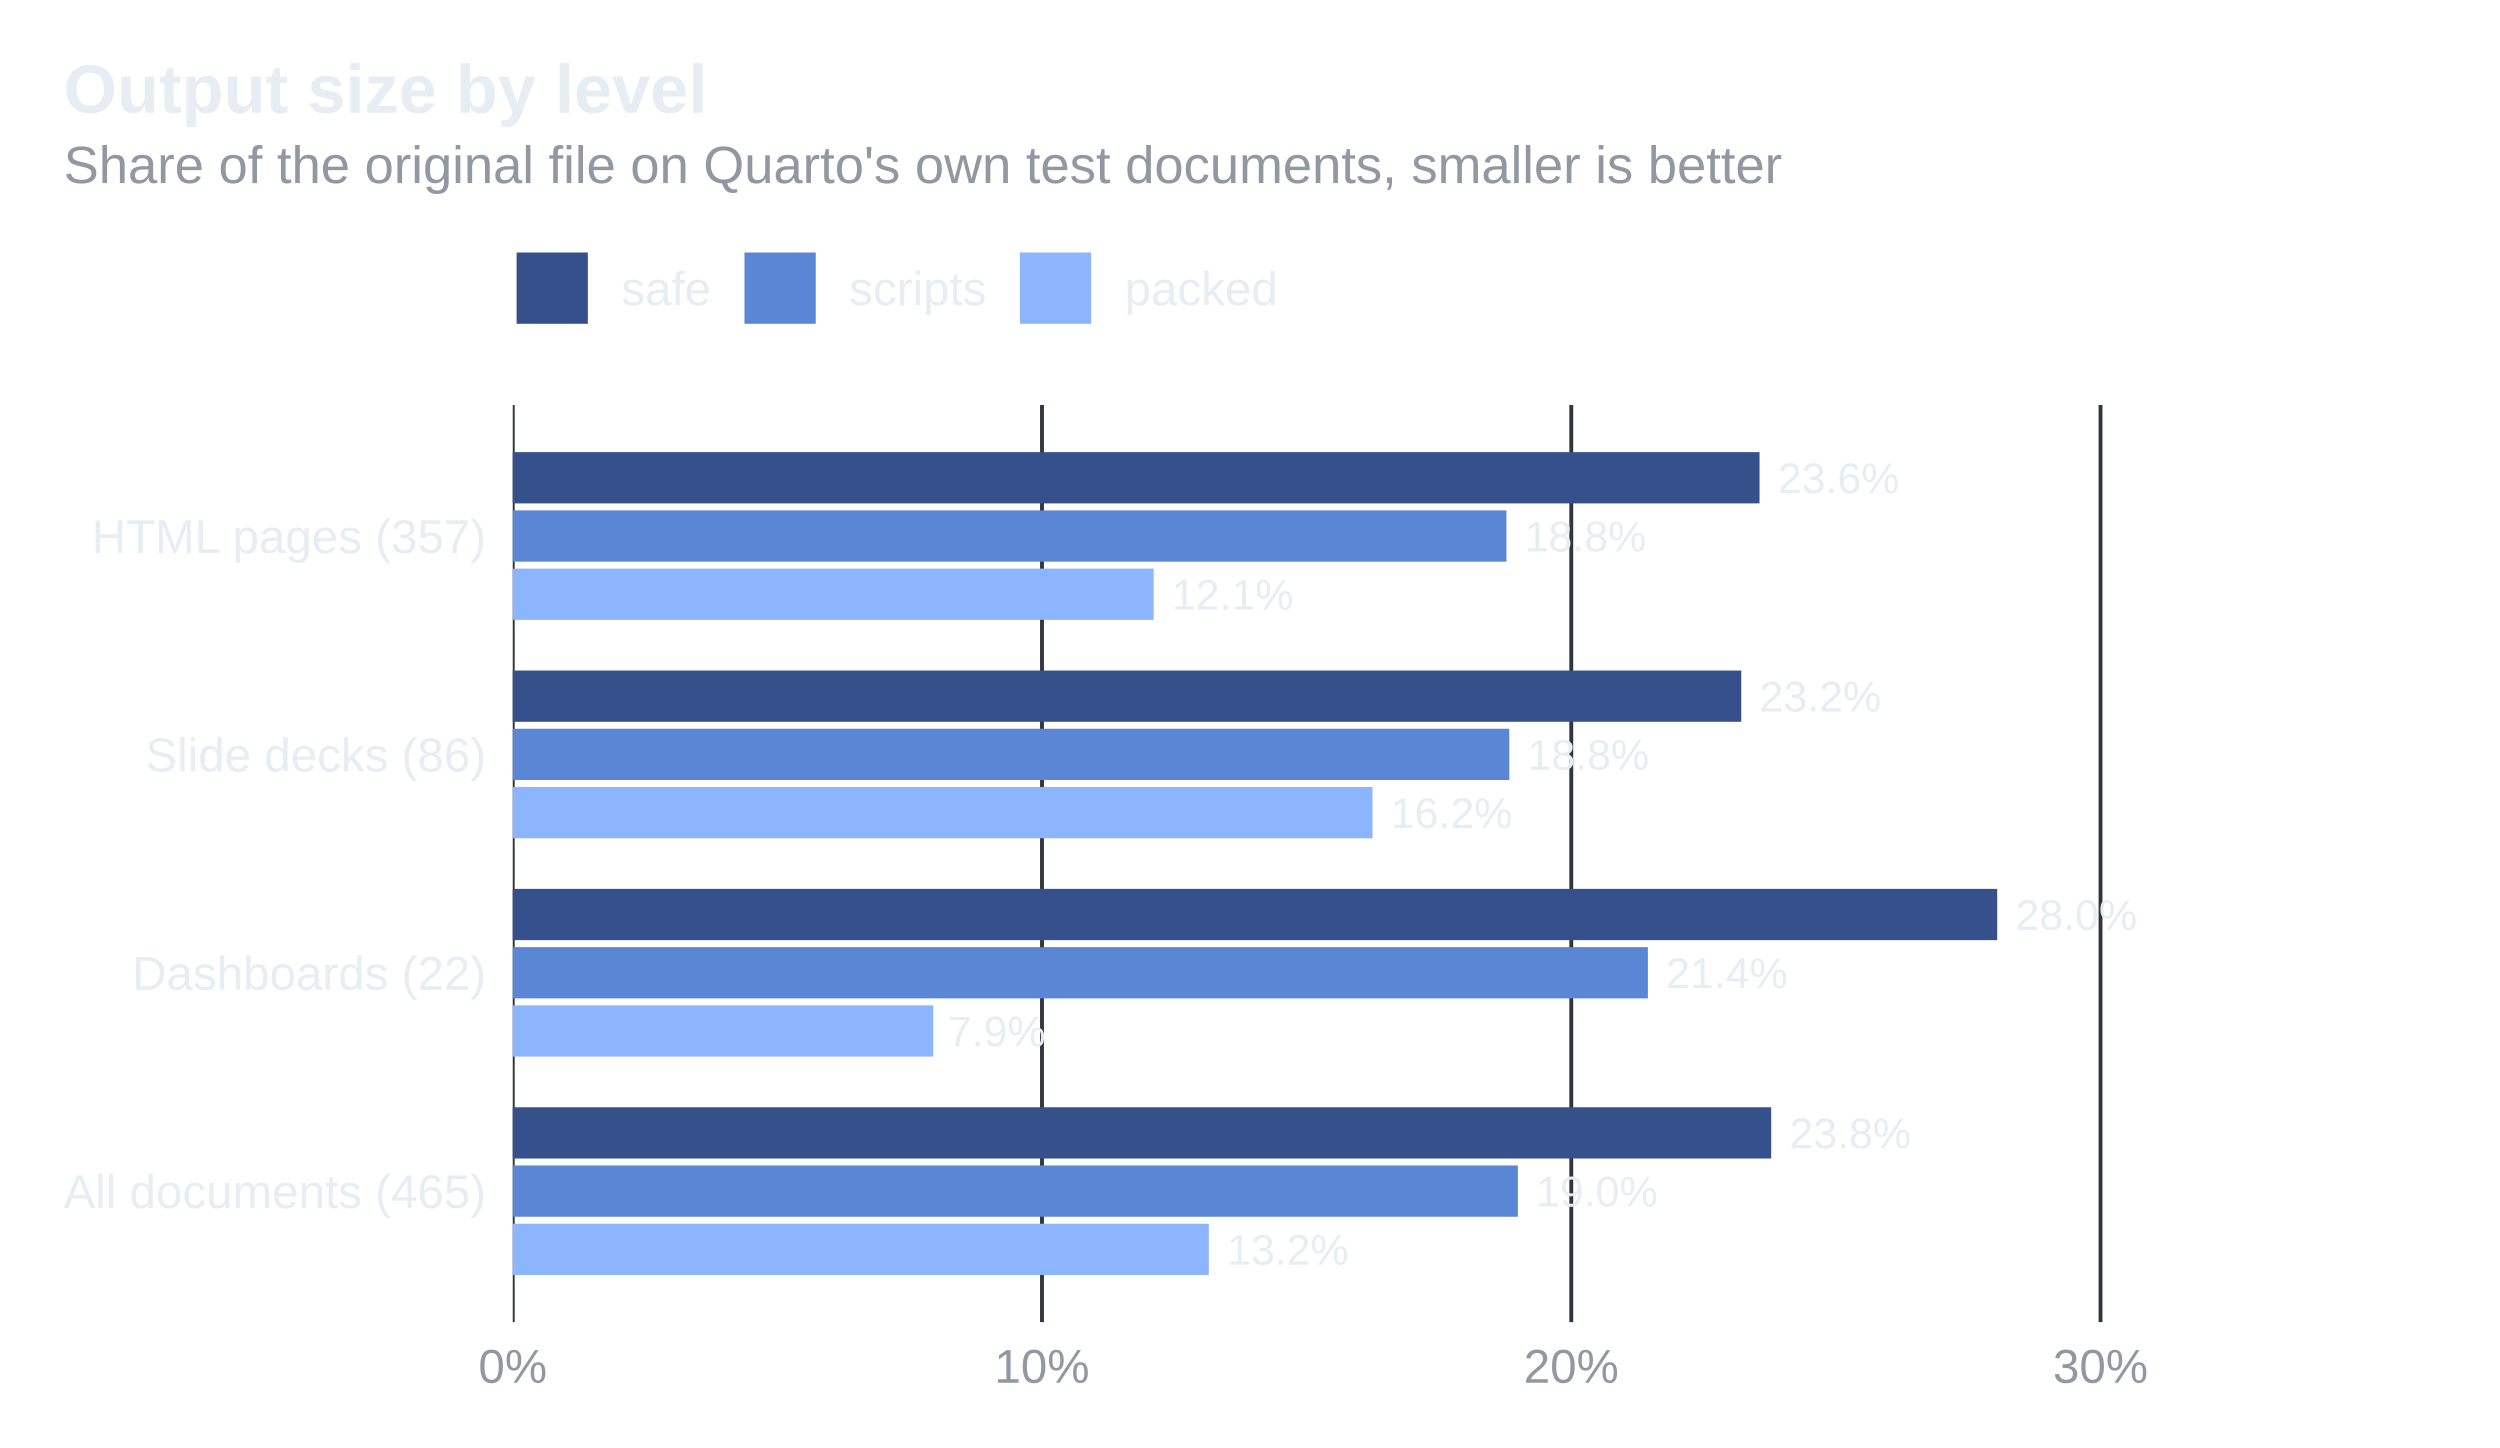
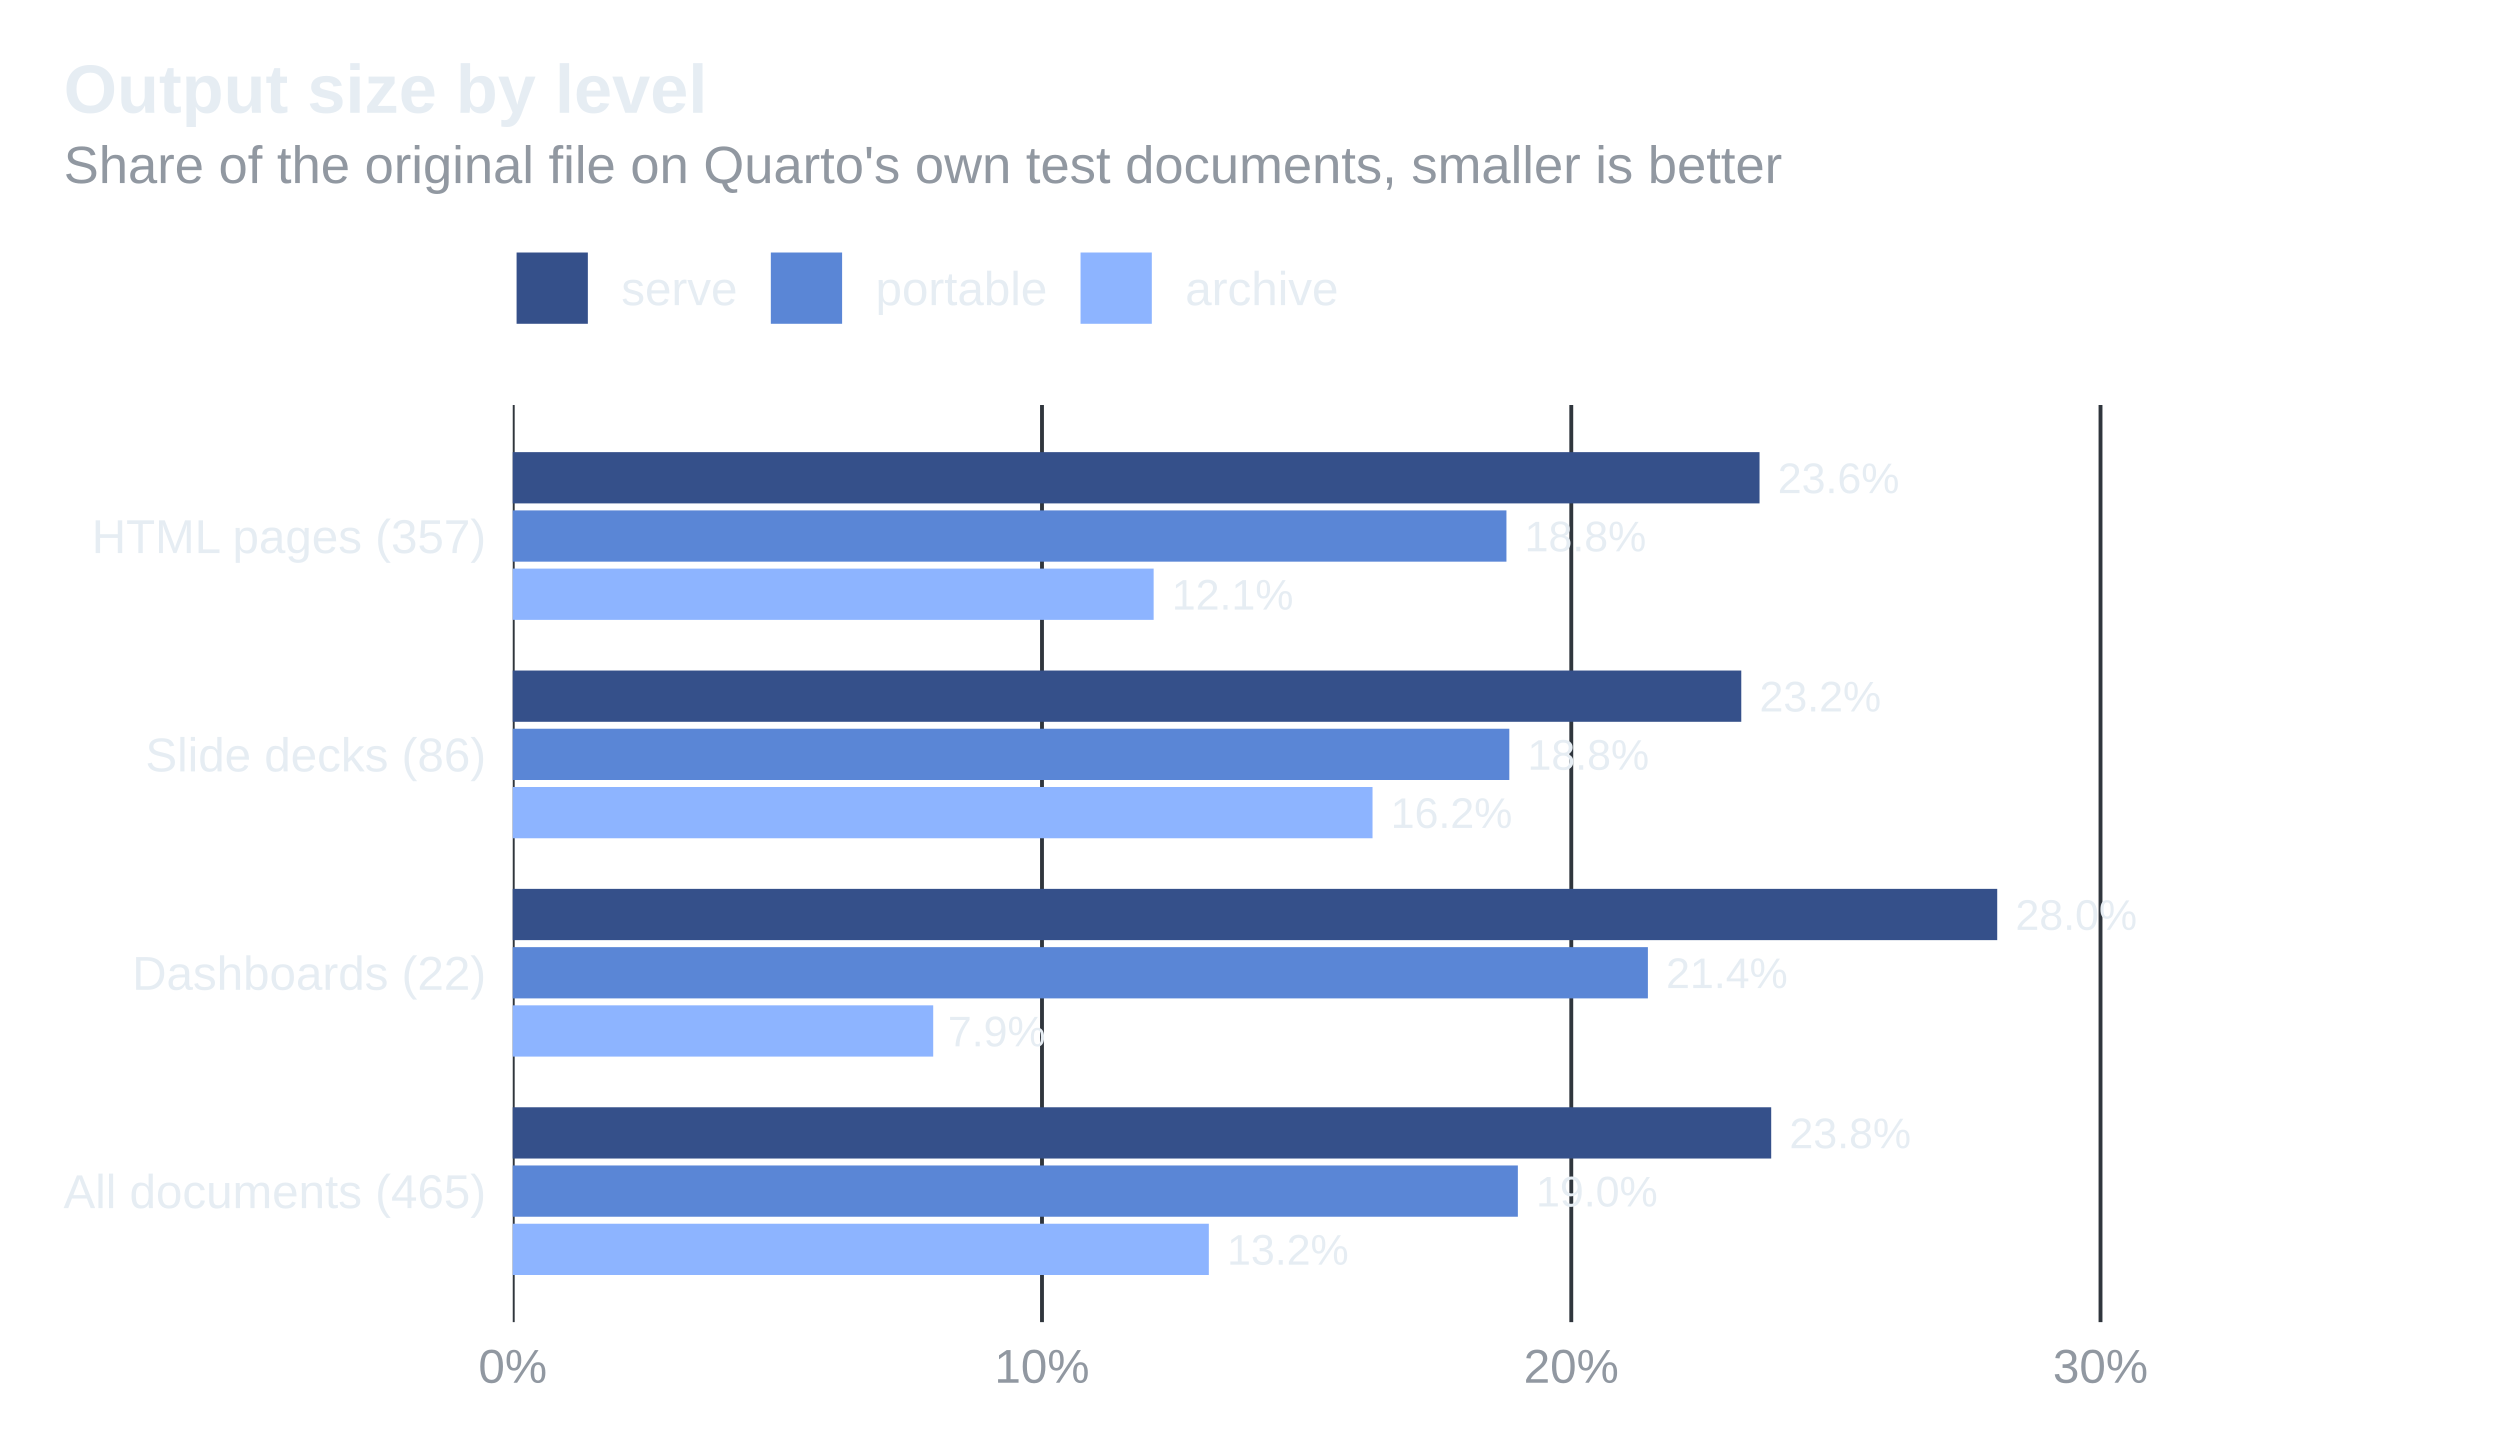
<svg xmlns="http://www.w3.org/2000/svg" width="547.20pt" height="316.80pt" viewBox="0 0 547.20 316.80">
  <g class="svglite">
    <defs>
      <style type="text/css">
    .svglite line, .svglite polyline, .svglite polygon, .svglite path, .svglite rect, .svglite circle {
      fill: none;
      stroke: #000000;
      stroke-linecap: round;
      stroke-linejoin: round;
      stroke-miterlimit: 10.00;
    }
    .svglite text {
      white-space: pre;
    }
    .svglite g.glyphgroup path {
      fill: inherit;
      stroke: none;
    }
  </style>
    </defs>
    <rect width="100%" height="100%" style="stroke: none; fill: none;" />
    <defs>
      <clipPath id="cpMC4wMHw1NDcuMjB8MC4wMHwzMTYuODA=">
        <rect x="0.00" y="0.00" width="547.20" height="316.80" />
      </clipPath>
    </defs>
    <g clip-path="url(#cpMC4wMHw1NDcuMjB8MC4wMHwzMTYuODA=)">
      <rect x="0" y="-0" width="547.20" height="316.80" style="stroke-width: 1.26; stroke: none;" />
    </g>
    <defs>
      <clipPath id="cpMTEyLjIzfDUyOS4yN3w4OC42NXwyODkuMzk=">
        <rect x="112.23" y="88.65" width="417.04" height="200.74" />
      </clipPath>
    </defs>
    <g clip-path="url(#cpMTEyLjIzfDUyOS4yN3w4OC42NXwyODkuMzk=)">
      <rect x="112.23" y="88.65" width="417.04" height="200.74" style="stroke-width: 1.26; stroke: none;" />
      <polyline points="112.23,289.39 112.23,88.65 " style="stroke-width: 0.85; stroke: #30363D; stroke-linecap: butt;" />
      <polyline points="228.07,289.39 228.07,88.65 " style="stroke-width: 0.85; stroke: #30363D; stroke-linecap: butt;" />
      <polyline points="343.92,289.39 343.92,88.65 " style="stroke-width: 0.85; stroke: #30363D; stroke-linecap: butt;" />
      <polyline points="459.76,289.39 459.76,88.65 " style="stroke-width: 0.85; stroke: #30363D; stroke-linecap: butt;" />
      <rect x="112.23" y="267.85" width="152.36" height="11.22" style="stroke-width: 1.26; stroke: none; stroke-linecap: butt; stroke-linejoin: miter; fill: #8DB4FF;" />
      <rect x="112.23" y="255.10" width="220.00" height="11.22" style="stroke-width: 1.26; stroke: none; stroke-linecap: butt; stroke-linejoin: miter; fill: #5A86D6;" />
      <rect x="112.23" y="242.36" width="275.45" height="11.22" style="stroke-width: 1.26; stroke: none; stroke-linecap: butt; stroke-linejoin: miter; fill: #35508A;" />
      <rect x="112.23" y="220.05" width="92.03" height="11.22" style="stroke-width: 1.26; stroke: none; stroke-linecap: butt; stroke-linejoin: miter; fill: #8DB4FF;" />
      <rect x="112.23" y="207.31" width="248.46" height="11.22" style="stroke-width: 1.26; stroke: none; stroke-linecap: butt; stroke-linejoin: miter; fill: #5A86D6;" />
      <rect x="112.23" y="194.56" width="324.92" height="11.22" style="stroke-width: 1.26; stroke: none; stroke-linecap: butt; stroke-linejoin: miter; fill: #35508A;" />
      <rect x="112.23" y="172.26" width="188.19" height="11.22" style="stroke-width: 1.26; stroke: none; stroke-linecap: butt; stroke-linejoin: miter; fill: #8DB4FF;" />
      <rect x="112.23" y="159.51" width="218.13" height="11.22" style="stroke-width: 1.26; stroke: none; stroke-linecap: butt; stroke-linejoin: miter; fill: #5A86D6;" />
      <rect x="112.23" y="146.77" width="268.90" height="11.22" style="stroke-width: 1.26; stroke: none; stroke-linecap: butt; stroke-linejoin: miter; fill: #35508A;" />
      <rect x="112.23" y="124.46" width="140.28" height="11.22" style="stroke-width: 1.26; stroke: none; stroke-linecap: butt; stroke-linejoin: miter; fill: #8DB4FF;" />
      <rect x="112.23" y="111.72" width="217.50" height="11.22" style="stroke-width: 1.26; stroke: none; stroke-linecap: butt; stroke-linejoin: miter; fill: #5A86D6;" />
      <rect x="112.23" y="98.97" width="272.90" height="11.22" style="stroke-width: 1.26; stroke: none; stroke-linecap: butt; stroke-linejoin: miter; fill: #35508A;" />
      <text x="268.58" y="276.81" style="font-size: 9.39px;fill: #E6EDF3; font-family: &quot;Arial&quot;;" textLength="26.59px" lengthAdjust="spacingAndGlyphs">13.2%</text>
      <text x="336.21" y="264.07" style="font-size: 9.39px;fill: #E6EDF3; font-family: &quot;Arial&quot;;" textLength="26.59px" lengthAdjust="spacingAndGlyphs">19.0%</text>
      <text x="391.67" y="251.32" style="font-size: 9.39px;fill: #E6EDF3; font-family: &quot;Arial&quot;;" textLength="26.59px" lengthAdjust="spacingAndGlyphs">23.8%</text>
      <text x="207.47" y="229.02" style="font-size: 9.39px;fill: #E6EDF3; font-family: &quot;Arial&quot;;" textLength="21.38px" lengthAdjust="spacingAndGlyphs">7.9%</text>
      <text x="364.67" y="216.27" style="font-size: 9.39px;fill: #E6EDF3; font-family: &quot;Arial&quot;;" textLength="26.59px" lengthAdjust="spacingAndGlyphs">21.4%</text>
      <text x="441.14" y="203.53" style="font-size: 9.39px;fill: #E6EDF3; font-family: &quot;Arial&quot;;" textLength="26.59px" lengthAdjust="spacingAndGlyphs">28.0%</text>
      <text x="304.40" y="181.22" style="font-size: 9.39px;fill: #E6EDF3; font-family: &quot;Arial&quot;;" textLength="26.59px" lengthAdjust="spacingAndGlyphs">16.2%</text>
      <text x="334.34" y="168.48" style="font-size: 9.39px;fill: #E6EDF3; font-family: &quot;Arial&quot;;" textLength="26.59px" lengthAdjust="spacingAndGlyphs">18.8%</text>
      <text x="385.12" y="155.73" style="font-size: 9.39px;fill: #E6EDF3; font-family: &quot;Arial&quot;;" textLength="26.59px" lengthAdjust="spacingAndGlyphs">23.2%</text>
      <text x="256.49" y="133.43" style="font-size: 9.39px;fill: #E6EDF3; font-family: &quot;Arial&quot;;" textLength="26.59px" lengthAdjust="spacingAndGlyphs">12.1%</text>
      <text x="333.71" y="120.68" style="font-size: 9.39px;fill: #E6EDF3; font-family: &quot;Arial&quot;;" textLength="26.59px" lengthAdjust="spacingAndGlyphs">18.8%</text>
      <text x="389.12" y="107.94" style="font-size: 9.39px;fill: #E6EDF3; font-family: &quot;Arial&quot;;" textLength="26.59px" lengthAdjust="spacingAndGlyphs">23.6%</text>
    </g>
    <g clip-path="url(#cpMC4wMHw1NDcuMjB8MC4wMHwzMTYuODA=)">
      <text x="106.40" y="264.43" text-anchor="end" style="font-size: 10.40px;fill: #E6EDF3; font-family: &quot;Arial&quot;;" textLength="92.45px" lengthAdjust="spacingAndGlyphs">All documents (465)</text>
      <text x="106.40" y="216.64" text-anchor="end" style="font-size: 10.40px;fill: #E6EDF3; font-family: &quot;Arial&quot;;" textLength="77.41px" lengthAdjust="spacingAndGlyphs">Dashboards (22)</text>
      <text x="106.40" y="168.84" text-anchor="end" style="font-size: 10.40px;fill: #E6EDF3; font-family: &quot;Arial&quot;;" textLength="74.55px" lengthAdjust="spacingAndGlyphs">Slide decks (86)</text>
      <text x="106.40" y="121.05" text-anchor="end" style="font-size: 10.40px;fill: #E6EDF3; font-family: &quot;Arial&quot;;" textLength="86.25px" lengthAdjust="spacingAndGlyphs">HTML pages (357)</text>
      <text x="112.23" y="302.66" text-anchor="middle" style="font-size: 10.40px;fill: #9198A1; font-family: &quot;Arial&quot;;" textLength="15.02px" lengthAdjust="spacingAndGlyphs">0%</text>
      <text x="228.07" y="302.66" text-anchor="middle" style="font-size: 10.40px;fill: #9198A1; font-family: &quot;Arial&quot;;" textLength="20.80px" lengthAdjust="spacingAndGlyphs">10%</text>
      <text x="343.92" y="302.66" text-anchor="middle" style="font-size: 10.40px;fill: #9198A1; font-family: &quot;Arial&quot;;" textLength="20.80px" lengthAdjust="spacingAndGlyphs">20%</text>
      <text x="459.76" y="302.66" text-anchor="middle" style="font-size: 10.40px;fill: #9198A1; font-family: &quot;Arial&quot;;" textLength="20.80px" lengthAdjust="spacingAndGlyphs">30%</text>
      <rect x="113.07" y="55.27" width="15.60" height="15.60" style="stroke-width: 1.26; stroke: none; stroke-linecap: butt; stroke-linejoin: miter; fill: #35508A;" />
-       <rect x="162.95" y="55.27" width="15.60" height="15.60" style="stroke-width: 1.26; stroke: none; stroke-linecap: butt; stroke-linejoin: miter; fill: #5A86D6;" />
-       <rect x="223.23" y="55.27" width="15.60" height="15.60" style="stroke-width: 1.26; stroke: none; stroke-linecap: butt; stroke-linejoin: miter; fill: #8DB4FF;" />
-       <text x="135.98" y="66.79" style="font-size: 10.40px;fill: #E6EDF3; font-family: &quot;Arial&quot;;" textLength="19.66px" lengthAdjust="spacingAndGlyphs">safe</text>
-       <text x="185.87" y="66.79" style="font-size: 10.40px;fill: #E6EDF3; font-family: &quot;Arial&quot;;" textLength="30.05px" lengthAdjust="spacingAndGlyphs">scripts</text>
-       <text x="246.15" y="66.79" style="font-size: 10.40px;fill: #E6EDF3; font-family: &quot;Arial&quot;;" textLength="33.53px" lengthAdjust="spacingAndGlyphs">packed</text>
+       <rect x="168.72" y="55.27" width="15.60" height="15.60" style="stroke-width: 1.26; stroke: none; stroke-linecap: butt; stroke-linejoin: miter; fill: #5A86D6;" />
+       <rect x="236.51" y="55.27" width="15.60" height="15.60" style="stroke-width: 1.26; stroke: none; stroke-linecap: butt; stroke-linejoin: miter; fill: #8DB4FF;" />
+       <text x="135.98" y="66.79" style="font-size: 10.40px;fill: #E6EDF3; font-family: &quot;Arial&quot;;" textLength="25.42px" lengthAdjust="spacingAndGlyphs">serve</text>
+       <text x="191.64" y="66.79" style="font-size: 10.40px;fill: #E6EDF3; font-family: &quot;Arial&quot;;" textLength="37.56px" lengthAdjust="spacingAndGlyphs">portable</text>
+       <text x="259.43" y="66.79" style="font-size: 10.40px;fill: #E6EDF3; font-family: &quot;Arial&quot;;" textLength="33.52px" lengthAdjust="spacingAndGlyphs">archive</text>
      <text x="13.95" y="40.07" style="font-size: 11.50px;fill: #9198A1; font-family: &quot;Arial&quot;;" textLength="375.88px" lengthAdjust="spacingAndGlyphs">Share of the original file on Quarto's own test documents, smaller is better</text>
      <text x="13.95" y="24.69" style="font-size: 15.00px; font-weight: bold;fill: #E6EDF3; font-family: &quot;Arial&quot;;" textLength="140.89px" lengthAdjust="spacingAndGlyphs">Output size by level</text>
    </g>
  </g>
</svg>
